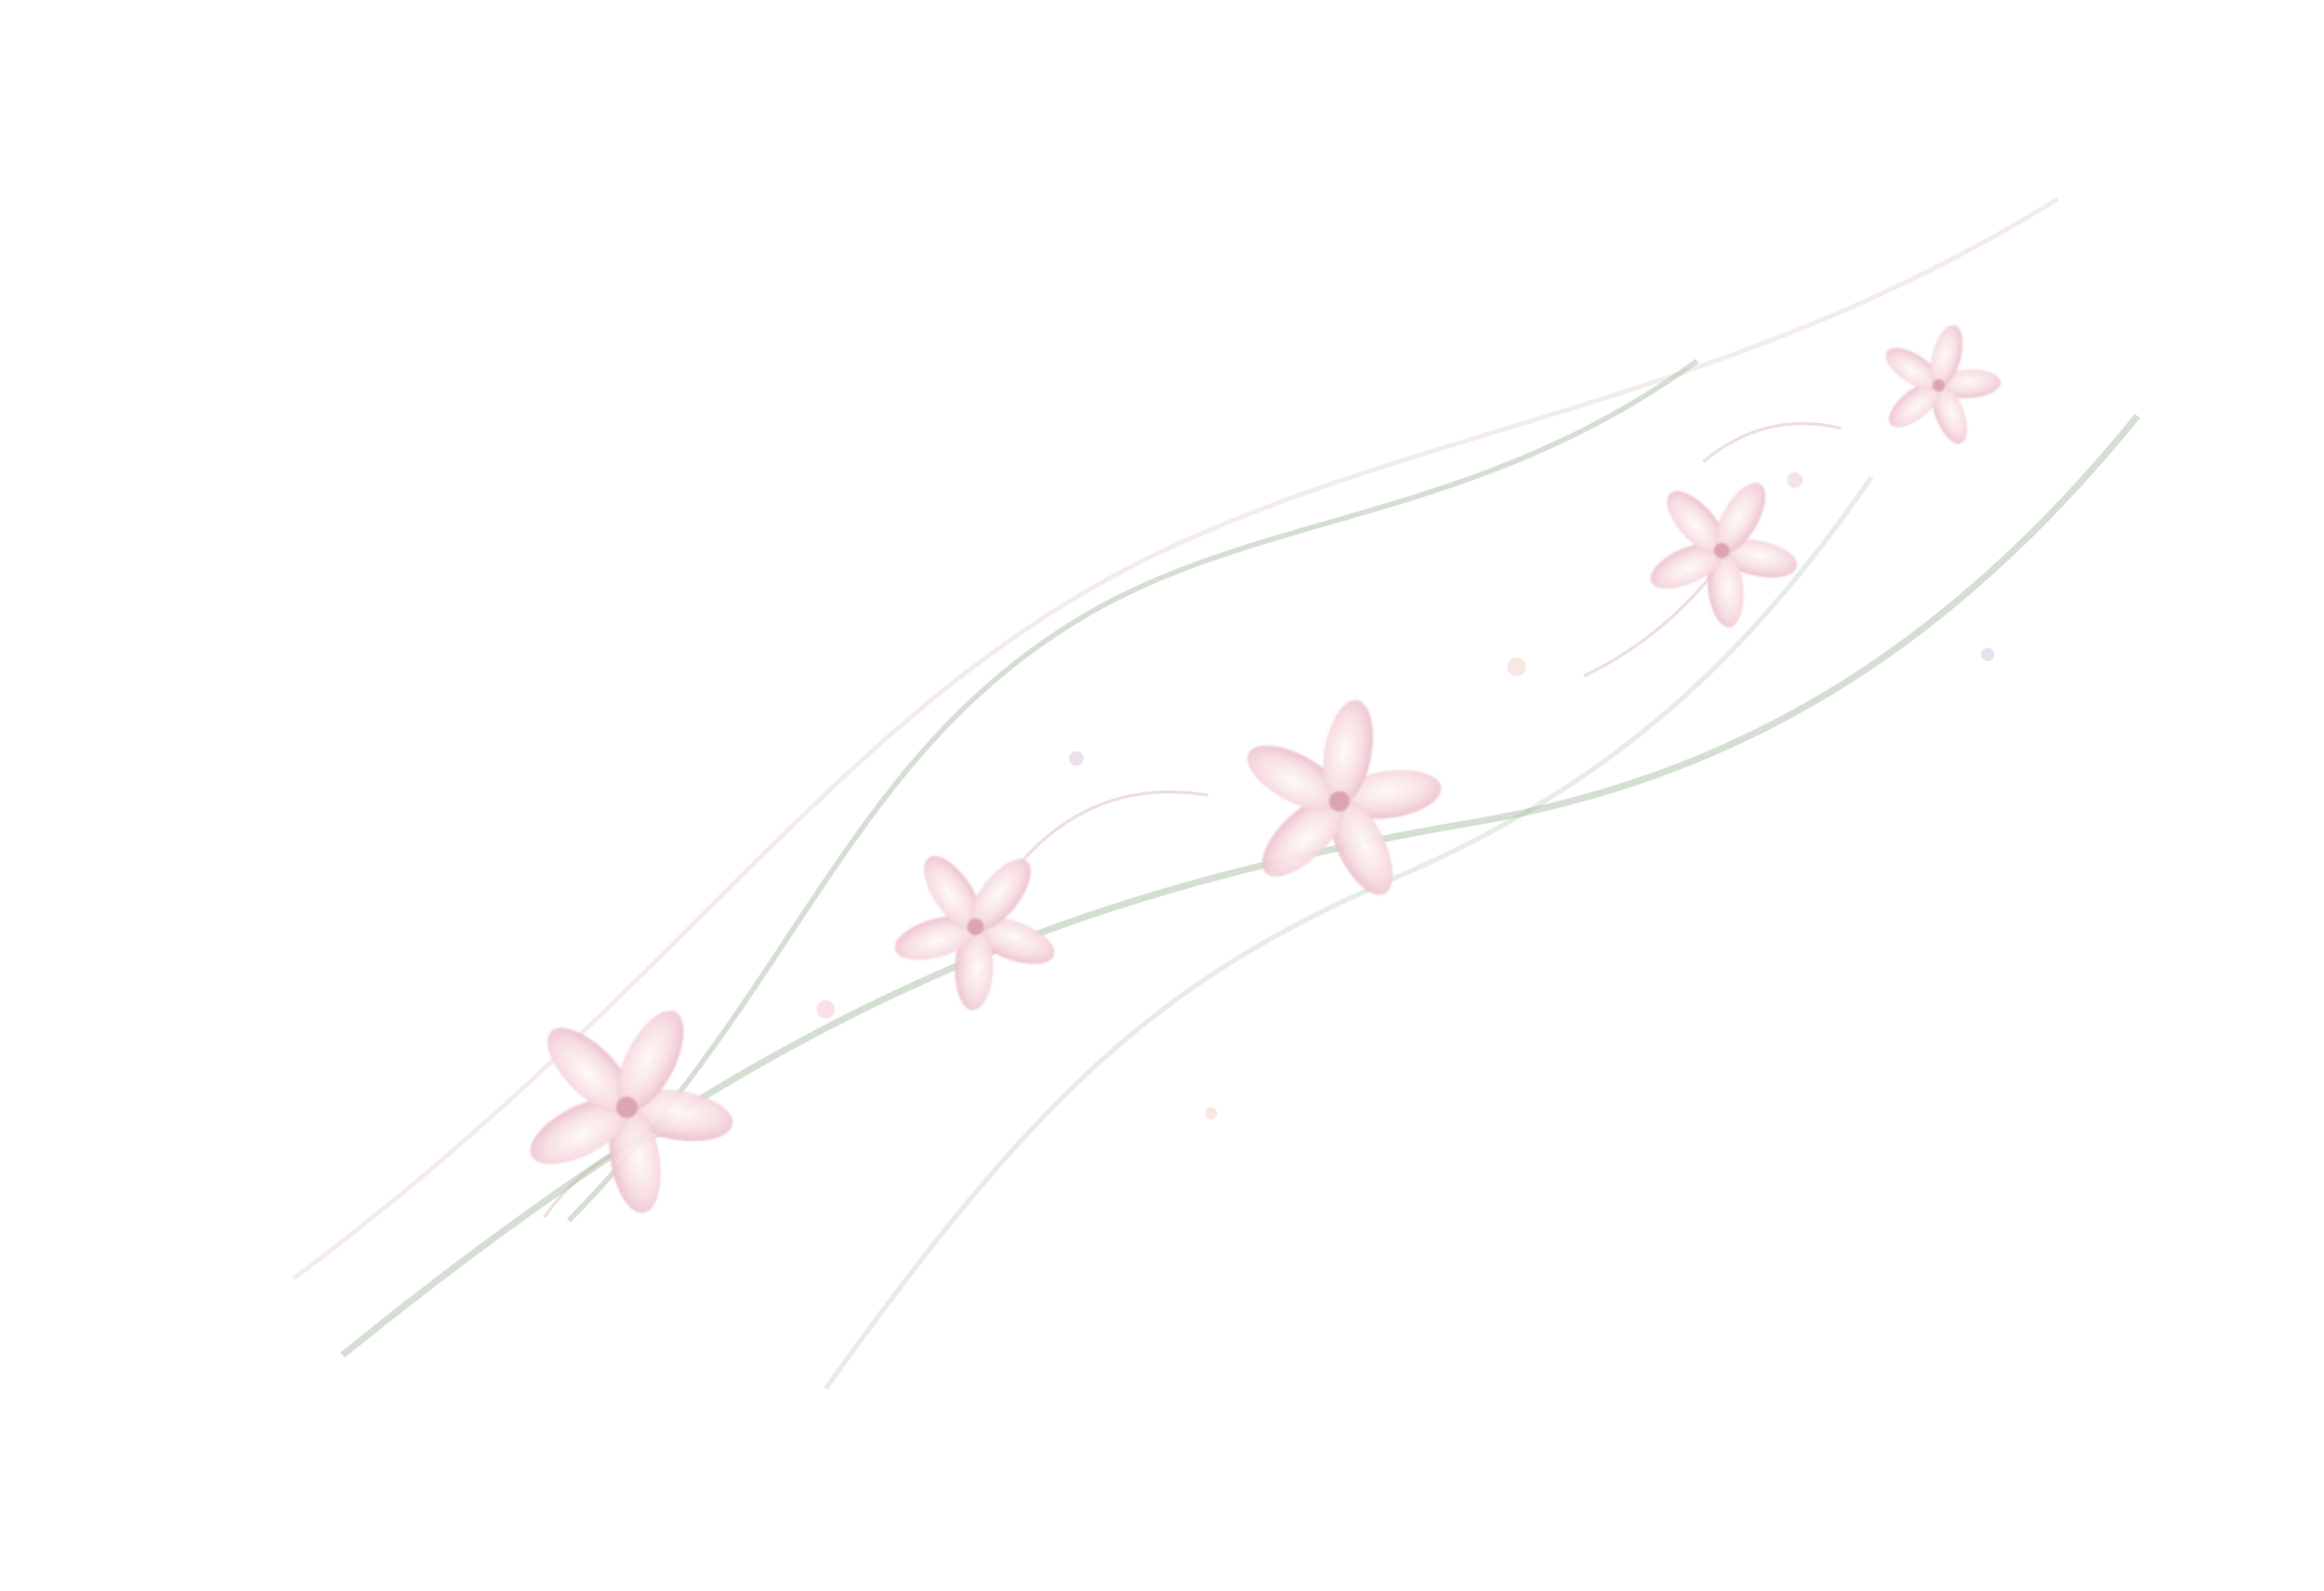
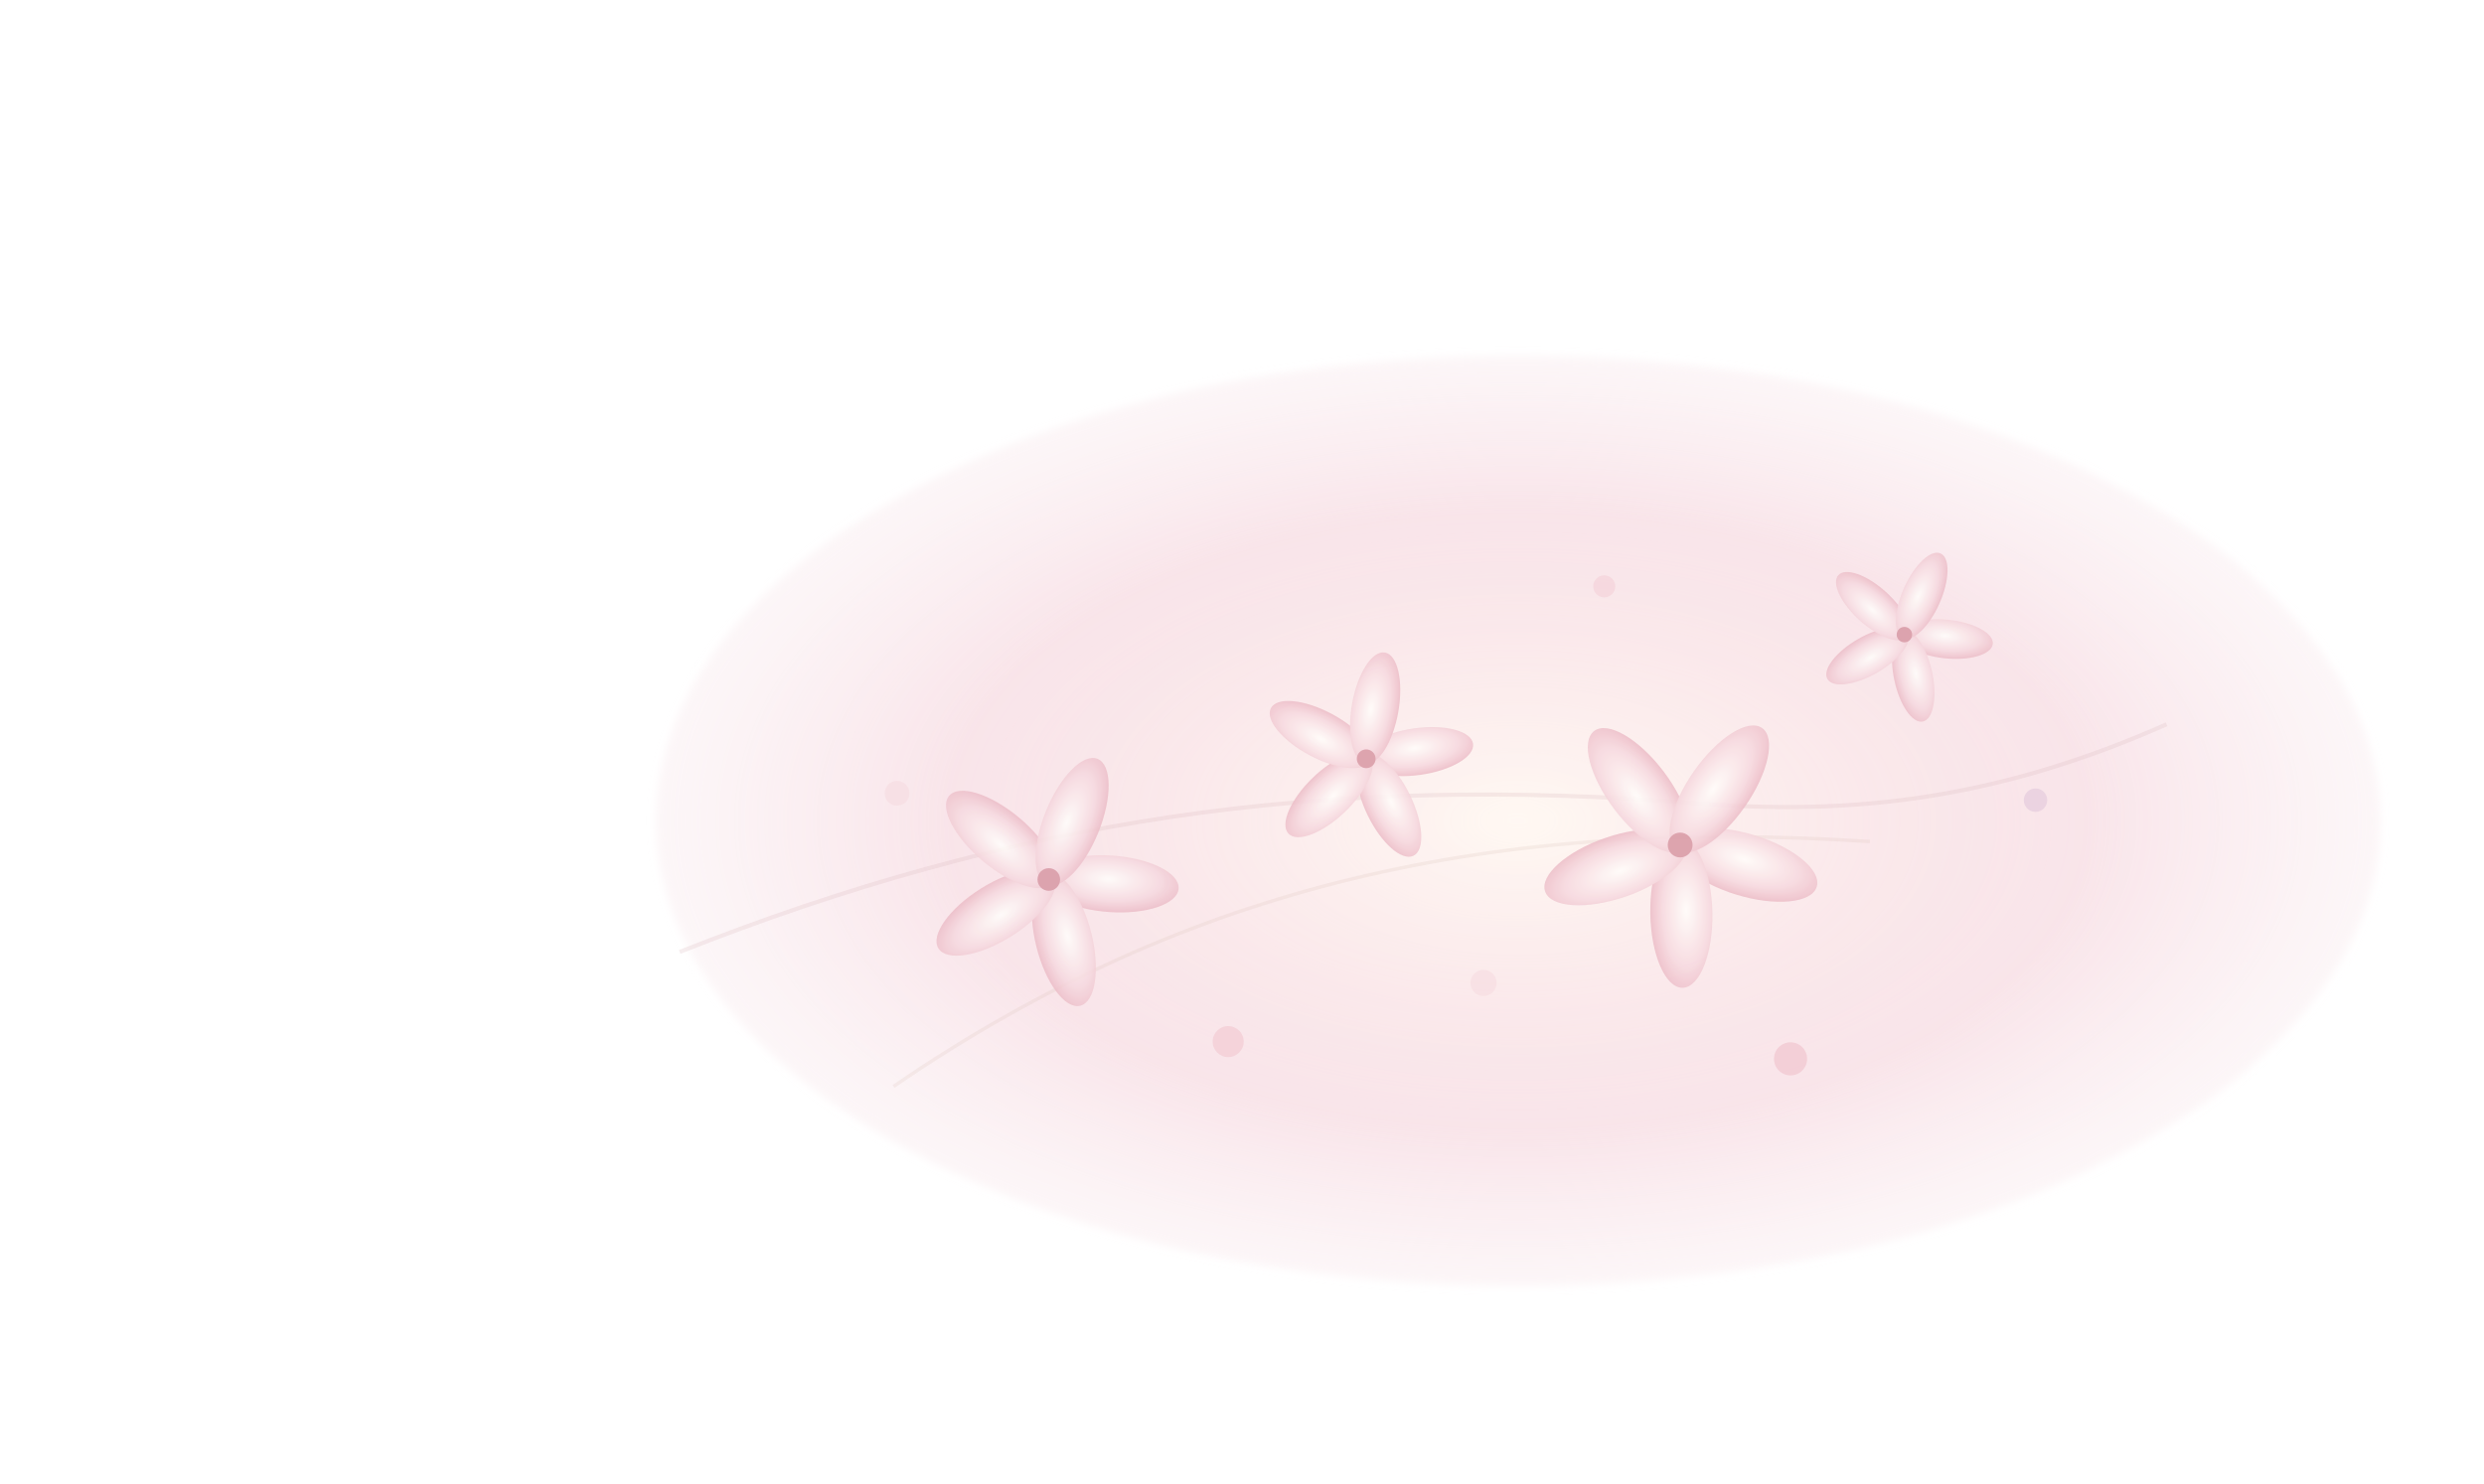
- <svg xmlns="http://www.w3.org/2000/svg" viewBox="0 0 760 520" fill="none">
+ <svg xmlns="http://www.w3.org/2000/svg" viewBox="0 0 720 430" fill="none">
  <defs>
-     <radialGradient id="petal" cx="50%" cy="42%" r="62%">
-       <stop offset="0" stop-color="#fffaf5" />
-       <stop offset=".58" stop-color="#f7dce2" />
-       <stop offset="1" stop-color="#e8b8c4" />
+     <radialGradient id="wash" cx="50%" cy="50%" r="64%">
+       <stop offset="0" stop-color="#fff8f2" stop-opacity=".92" />
+       <stop offset=".52" stop-color="#f4cfd8" stop-opacity=".55" />
+       <stop offset="1" stop-color="#f6e8ec" stop-opacity="0" />
    </radialGradient>
-     <linearGradient id="stem" x1="220" y1="120" x2="560" y2="460">
-       <stop stop-color="#b9c9b7" stop-opacity=".62" />
-       <stop offset="1" stop-color="#8fa98f" stop-opacity=".22" />
-     </linearGradient>
-     <filter id="soft" x="-10%" y="-10%" width="120%" height="120%">
-       <feGaussianBlur stdDeviation=".45" />
+     <radialGradient id="blossom" cx="48%" cy="42%" r="62%">
+       <stop offset="0" stop-color="#fffdfa" />
+       <stop offset=".62" stop-color="#f6d9df" />
+       <stop offset="1" stop-color="#eab8c3" />
+     </radialGradient>
+     <filter id="blur" x="-20%" y="-20%" width="140%" height="140%">
+       <feGaussianBlur stdDeviation="1.2" />
    </filter>
  </defs>
-   <path d="M96 418C230 318 276 227 387 177c87-39 183-48 286-112" stroke="#d6bbb6" stroke-opacity=".28" stroke-width="1.5" />
-   <path d="M112 443c140-113 234-151 369-174 89-15 157-58 218-133" stroke="url(#stem)" stroke-width="2.2" />
-   <path d="M186 399c76-77 91-153 171-199 58-33 126-30 198-82" stroke="url(#stem)" stroke-width="1.7" />
-   <path d="M270 454c68-95 108-133 184-166 63-27 110-62 158-132" stroke="#9eb59e" stroke-opacity=".26" stroke-width="1.6" />
-   <g stroke="#caa49d" stroke-opacity=".34" stroke-width="1">
-     <path d="M221 370c-18 4-32 12-43 28" />
-     <path d="M395 260c-24-4-45 3-62 23" />
-     <path d="M518 221c21-10 39-26 54-50" />
-     <path d="M602 140c-17-4-32 0-45 11" />
-   </g>
-   <g filter="url(#soft)" opacity=".92">
-     <g transform="translate(205 362)">
-       <ellipse rx="18" ry="8" fill="url(#petal)" transform="rotate(9) translate(17 0)" />
-       <ellipse rx="18" ry="8" fill="url(#petal)" transform="rotate(81) translate(17 0)" />
-       <ellipse rx="18" ry="8" fill="url(#petal)" transform="rotate(153) translate(17 0)" />
-       <ellipse rx="18" ry="8" fill="url(#petal)" transform="rotate(225) translate(17 0)" />
-       <ellipse rx="18" ry="8" fill="url(#petal)" transform="rotate(297) translate(17 0)" />
-       <circle r="3.5" fill="#d99ca7" />
+   <ellipse cx="440" cy="238" rx="250" ry="135" fill="url(#wash)" filter="url(#blur)" />
+   <path d="M197 276c96-38 185-52 296-43 51 4 92-4 135-23" stroke="#d8b9bd" stroke-opacity=".24" stroke-width="1.2" />
+   <path d="M259 315c86-59 175-78 283-71" stroke="#d9c2b7" stroke-opacity=".2" stroke-width="1" />
+   <g opacity=".88">
+     <g transform="translate(304 255) scale(.82)">
+       <ellipse rx="24" ry="10" fill="url(#blossom)" transform="rotate(4) translate(22 0)" />
+       <ellipse rx="24" ry="10" fill="url(#blossom)" transform="rotate(76) translate(22 0)" />
+       <ellipse rx="24" ry="10" fill="url(#blossom)" transform="rotate(148) translate(22 0)" />
+       <ellipse rx="24" ry="10" fill="url(#blossom)" transform="rotate(220) translate(22 0)" />
+       <ellipse rx="24" ry="10" fill="url(#blossom)" transform="rotate(292) translate(22 0)" />
+       <circle r="4" fill="#d89aa6" />
    </g>
-     <g transform="translate(319 303) scale(.78)">
-       <ellipse rx="18" ry="8" fill="url(#petal)" transform="rotate(20) translate(17 0)" />
-       <ellipse rx="18" ry="8" fill="url(#petal)" transform="rotate(92) translate(17 0)" />
-       <ellipse rx="18" ry="8" fill="url(#petal)" transform="rotate(164) translate(17 0)" />
-       <ellipse rx="18" ry="8" fill="url(#petal)" transform="rotate(236) translate(17 0)" />
-       <ellipse rx="18" ry="8" fill="url(#petal)" transform="rotate(308) translate(17 0)" />
-       <circle r="3.5" fill="#d99ca7" />
+     <g transform="translate(396 220) scale(.68)">
+       <ellipse rx="24" ry="10" fill="url(#blossom)" transform="rotate(-8) translate(22 0)" />
+       <ellipse rx="24" ry="10" fill="url(#blossom)" transform="rotate(64) translate(22 0)" />
+       <ellipse rx="24" ry="10" fill="url(#blossom)" transform="rotate(136) translate(22 0)" />
+       <ellipse rx="24" ry="10" fill="url(#blossom)" transform="rotate(208) translate(22 0)" />
+       <ellipse rx="24" ry="10" fill="url(#blossom)" transform="rotate(280) translate(22 0)" />
+       <circle r="4" fill="#d89aa6" />
    </g>
-     <g transform="translate(438 262) scale(.96)">
-       <ellipse rx="18" ry="8" fill="url(#petal)" transform="rotate(-8) translate(17 0)" />
-       <ellipse rx="18" ry="8" fill="url(#petal)" transform="rotate(64) translate(17 0)" />
-       <ellipse rx="18" ry="8" fill="url(#petal)" transform="rotate(136) translate(17 0)" />
-       <ellipse rx="18" ry="8" fill="url(#petal)" transform="rotate(208) translate(17 0)" />
-       <ellipse rx="18" ry="8" fill="url(#petal)" transform="rotate(280) translate(17 0)" />
-       <circle r="3.5" fill="#d99ca7" />
+     <g transform="translate(487 245) scale(.9)">
+       <ellipse rx="24" ry="10" fill="url(#blossom)" transform="rotate(17) translate(22 0)" />
+       <ellipse rx="24" ry="10" fill="url(#blossom)" transform="rotate(89) translate(22 0)" />
+       <ellipse rx="24" ry="10" fill="url(#blossom)" transform="rotate(161) translate(22 0)" />
+       <ellipse rx="24" ry="10" fill="url(#blossom)" transform="rotate(233) translate(22 0)" />
+       <ellipse rx="24" ry="10" fill="url(#blossom)" transform="rotate(305) translate(22 0)" />
+       <circle r="4" fill="#d89aa6" />
    </g>
-     <g transform="translate(563 180) scale(.72)">
-       <ellipse rx="18" ry="8" fill="url(#petal)" transform="rotate(12) translate(17 0)" />
-       <ellipse rx="18" ry="8" fill="url(#petal)" transform="rotate(84) translate(17 0)" />
-       <ellipse rx="18" ry="8" fill="url(#petal)" transform="rotate(156) translate(17 0)" />
-       <ellipse rx="18" ry="8" fill="url(#petal)" transform="rotate(228) translate(17 0)" />
-       <ellipse rx="18" ry="8" fill="url(#petal)" transform="rotate(300) translate(17 0)" />
-       <circle r="3.5" fill="#d99ca7" />
-     </g>
-     <g transform="translate(634 126) scale(.58)">
-       <ellipse rx="18" ry="8" fill="url(#petal)" transform="rotate(-3) translate(17 0)" />
-       <ellipse rx="18" ry="8" fill="url(#petal)" transform="rotate(69) translate(17 0)" />
-       <ellipse rx="18" ry="8" fill="url(#petal)" transform="rotate(141) translate(17 0)" />
-       <ellipse rx="18" ry="8" fill="url(#petal)" transform="rotate(213) translate(17 0)" />
-       <ellipse rx="18" ry="8" fill="url(#petal)" transform="rotate(285) translate(17 0)" />
-       <circle r="3.5" fill="#d99ca7" />
+     <g transform="translate(552 184) scale(.56)">
+       <ellipse rx="24" ry="10" fill="url(#blossom)" transform="rotate(6) translate(22 0)" />
+       <ellipse rx="24" ry="10" fill="url(#blossom)" transform="rotate(78) translate(22 0)" />
+       <ellipse rx="24" ry="10" fill="url(#blossom)" transform="rotate(150) translate(22 0)" />
+       <ellipse rx="24" ry="10" fill="url(#blossom)" transform="rotate(222) translate(22 0)" />
+       <ellipse rx="24" ry="10" fill="url(#blossom)" transform="rotate(294) translate(22 0)" />
+       <circle r="4" fill="#d89aa6" />
    </g>
  </g>
-   <g opacity=".42">
-     <circle cx="270" cy="330" r="3" fill="#f0b8c2" />
-     <circle cx="352" cy="248" r="2.4" fill="#d7b6cf" />
-     <circle cx="496" cy="218" r="3.1" fill="#f1c5bc" />
-     <circle cx="587" cy="157" r="2.6" fill="#e9bdc9" />
-     <circle cx="650" cy="214" r="2.2" fill="#cdb7d6" />
-     <circle cx="396" cy="364" r="2" fill="#f1c5bc" />
+   <g opacity=".46">
+     <circle cx="356" cy="302" r="4.5" fill="#f0bdc7" />
+     <circle cx="430" cy="285" r="3.8" fill="#f5d6dc" />
+     <circle cx="519" cy="307" r="4.8" fill="#ecb4c0" />
+     <circle cx="590" cy="232" r="3.4" fill="#d9bdd6" />
+     <circle cx="260" cy="230" r="3.6" fill="#f5d6dc" />
+     <circle cx="465" cy="170" r="3.2" fill="#f2c9d1" />
  </g>
</svg>
